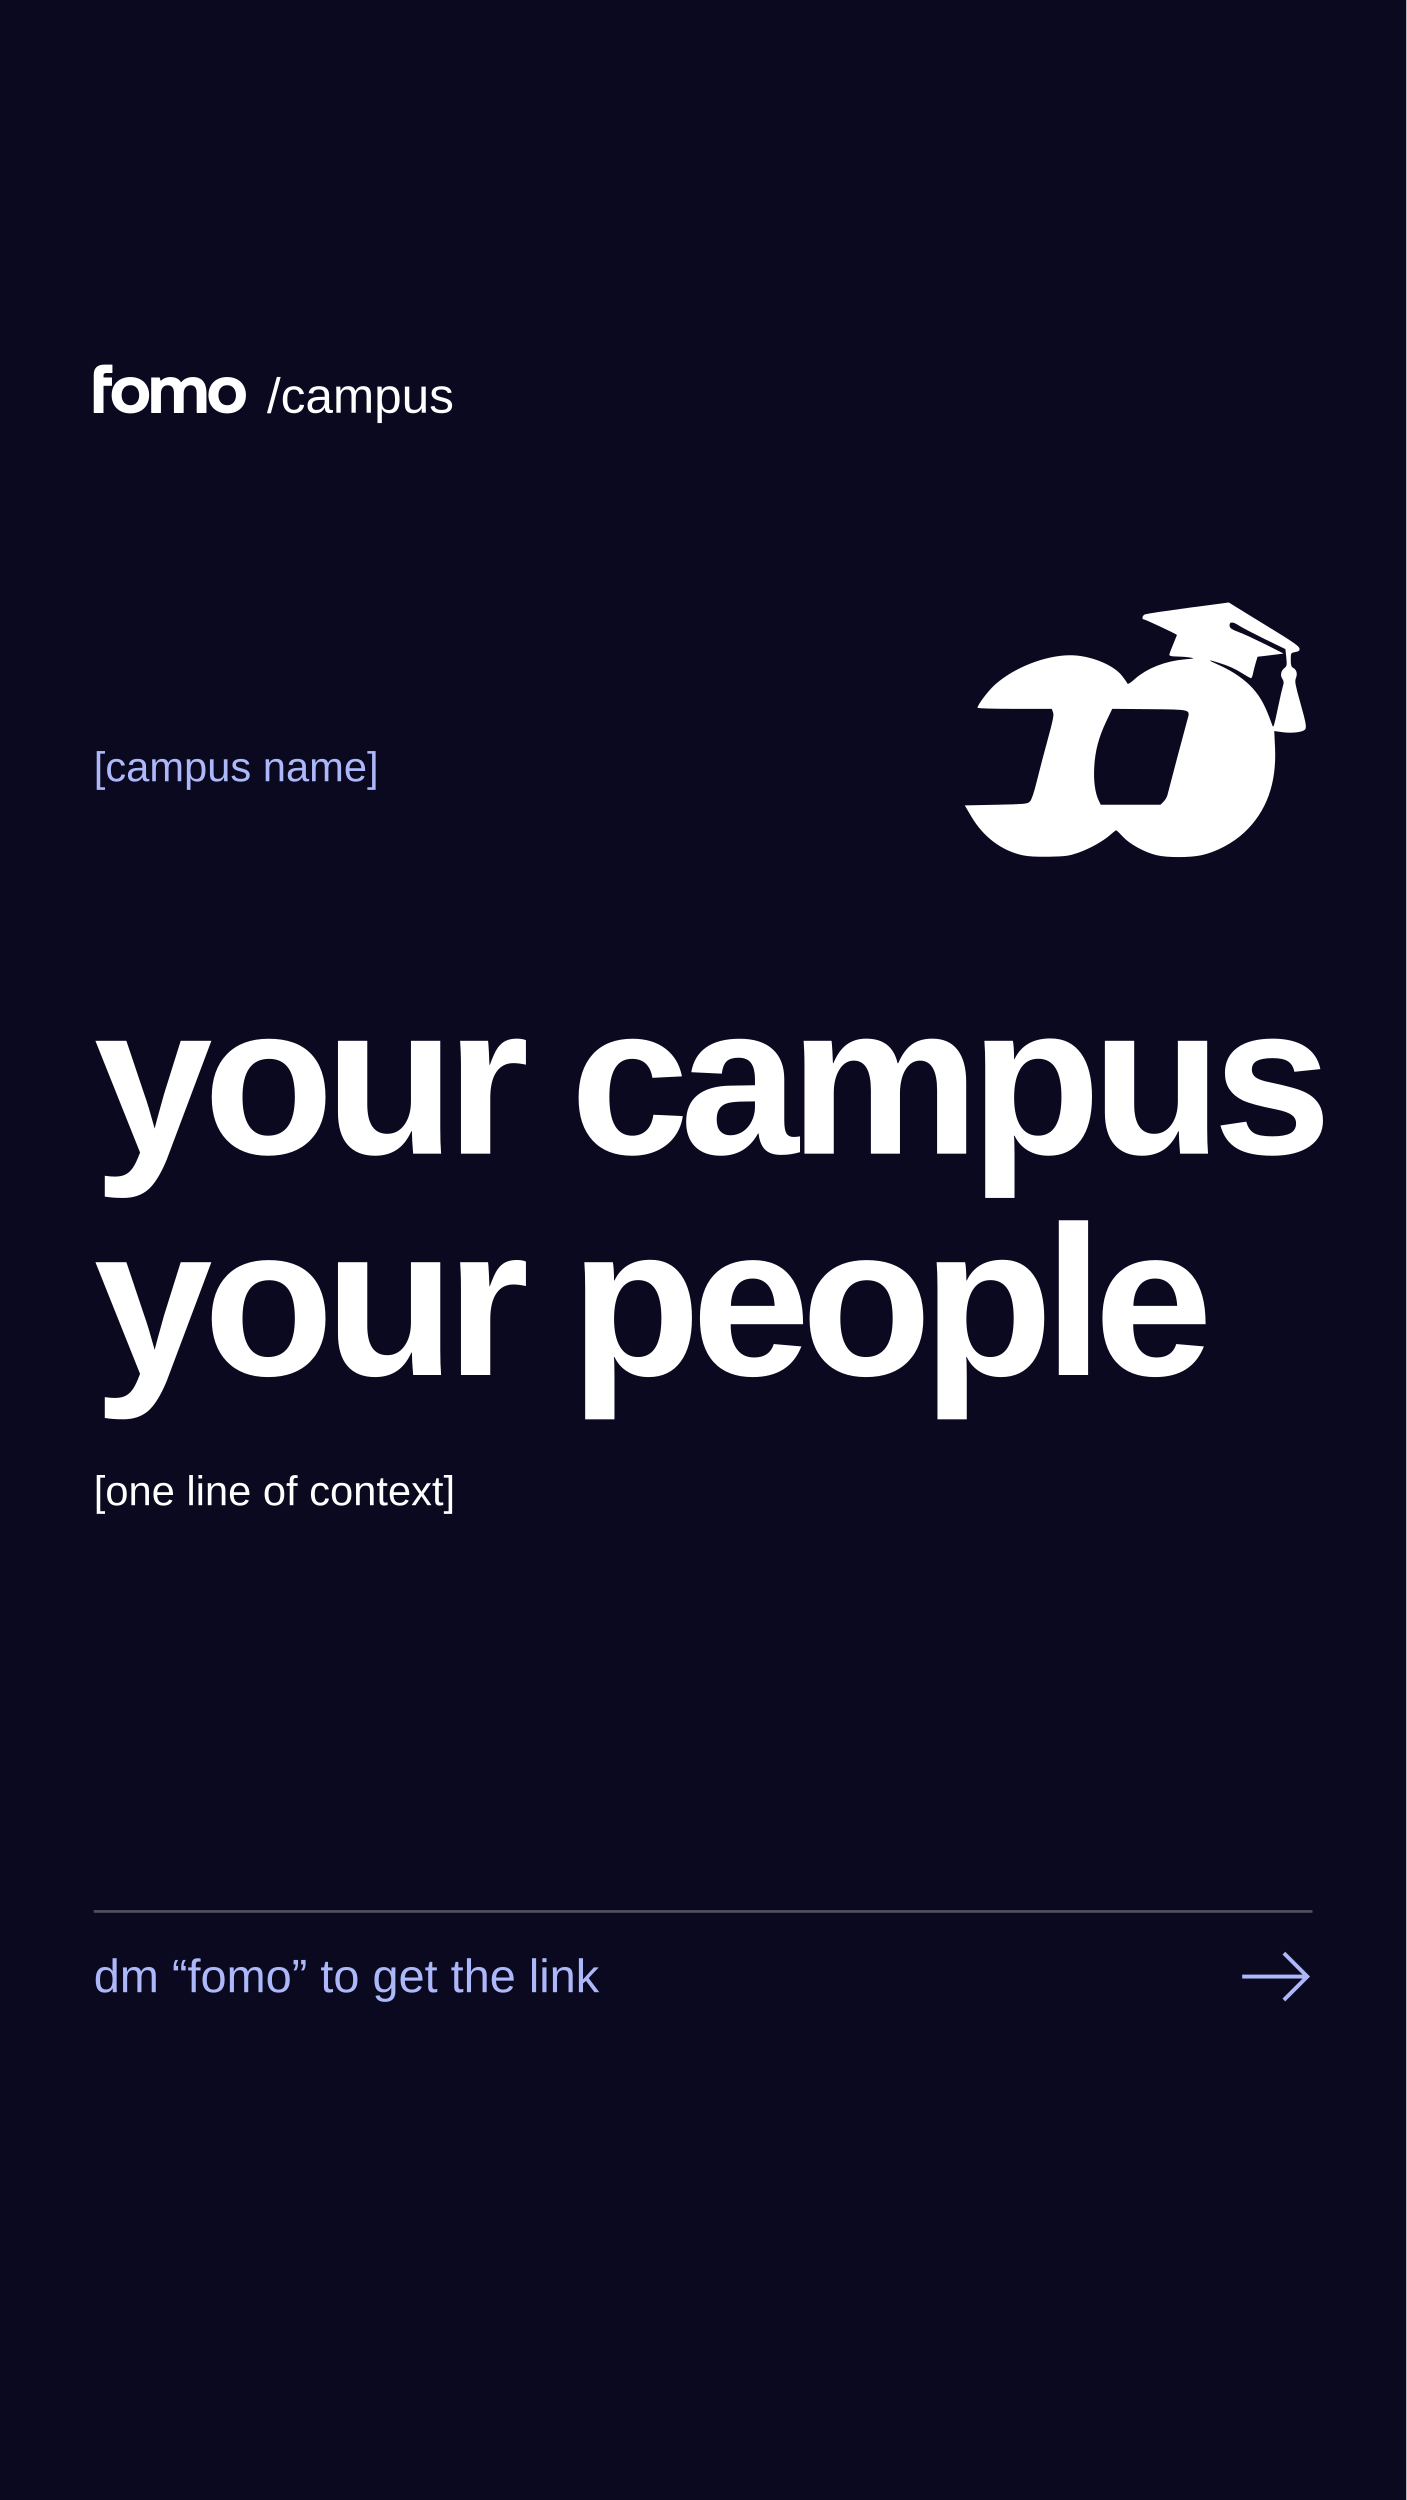
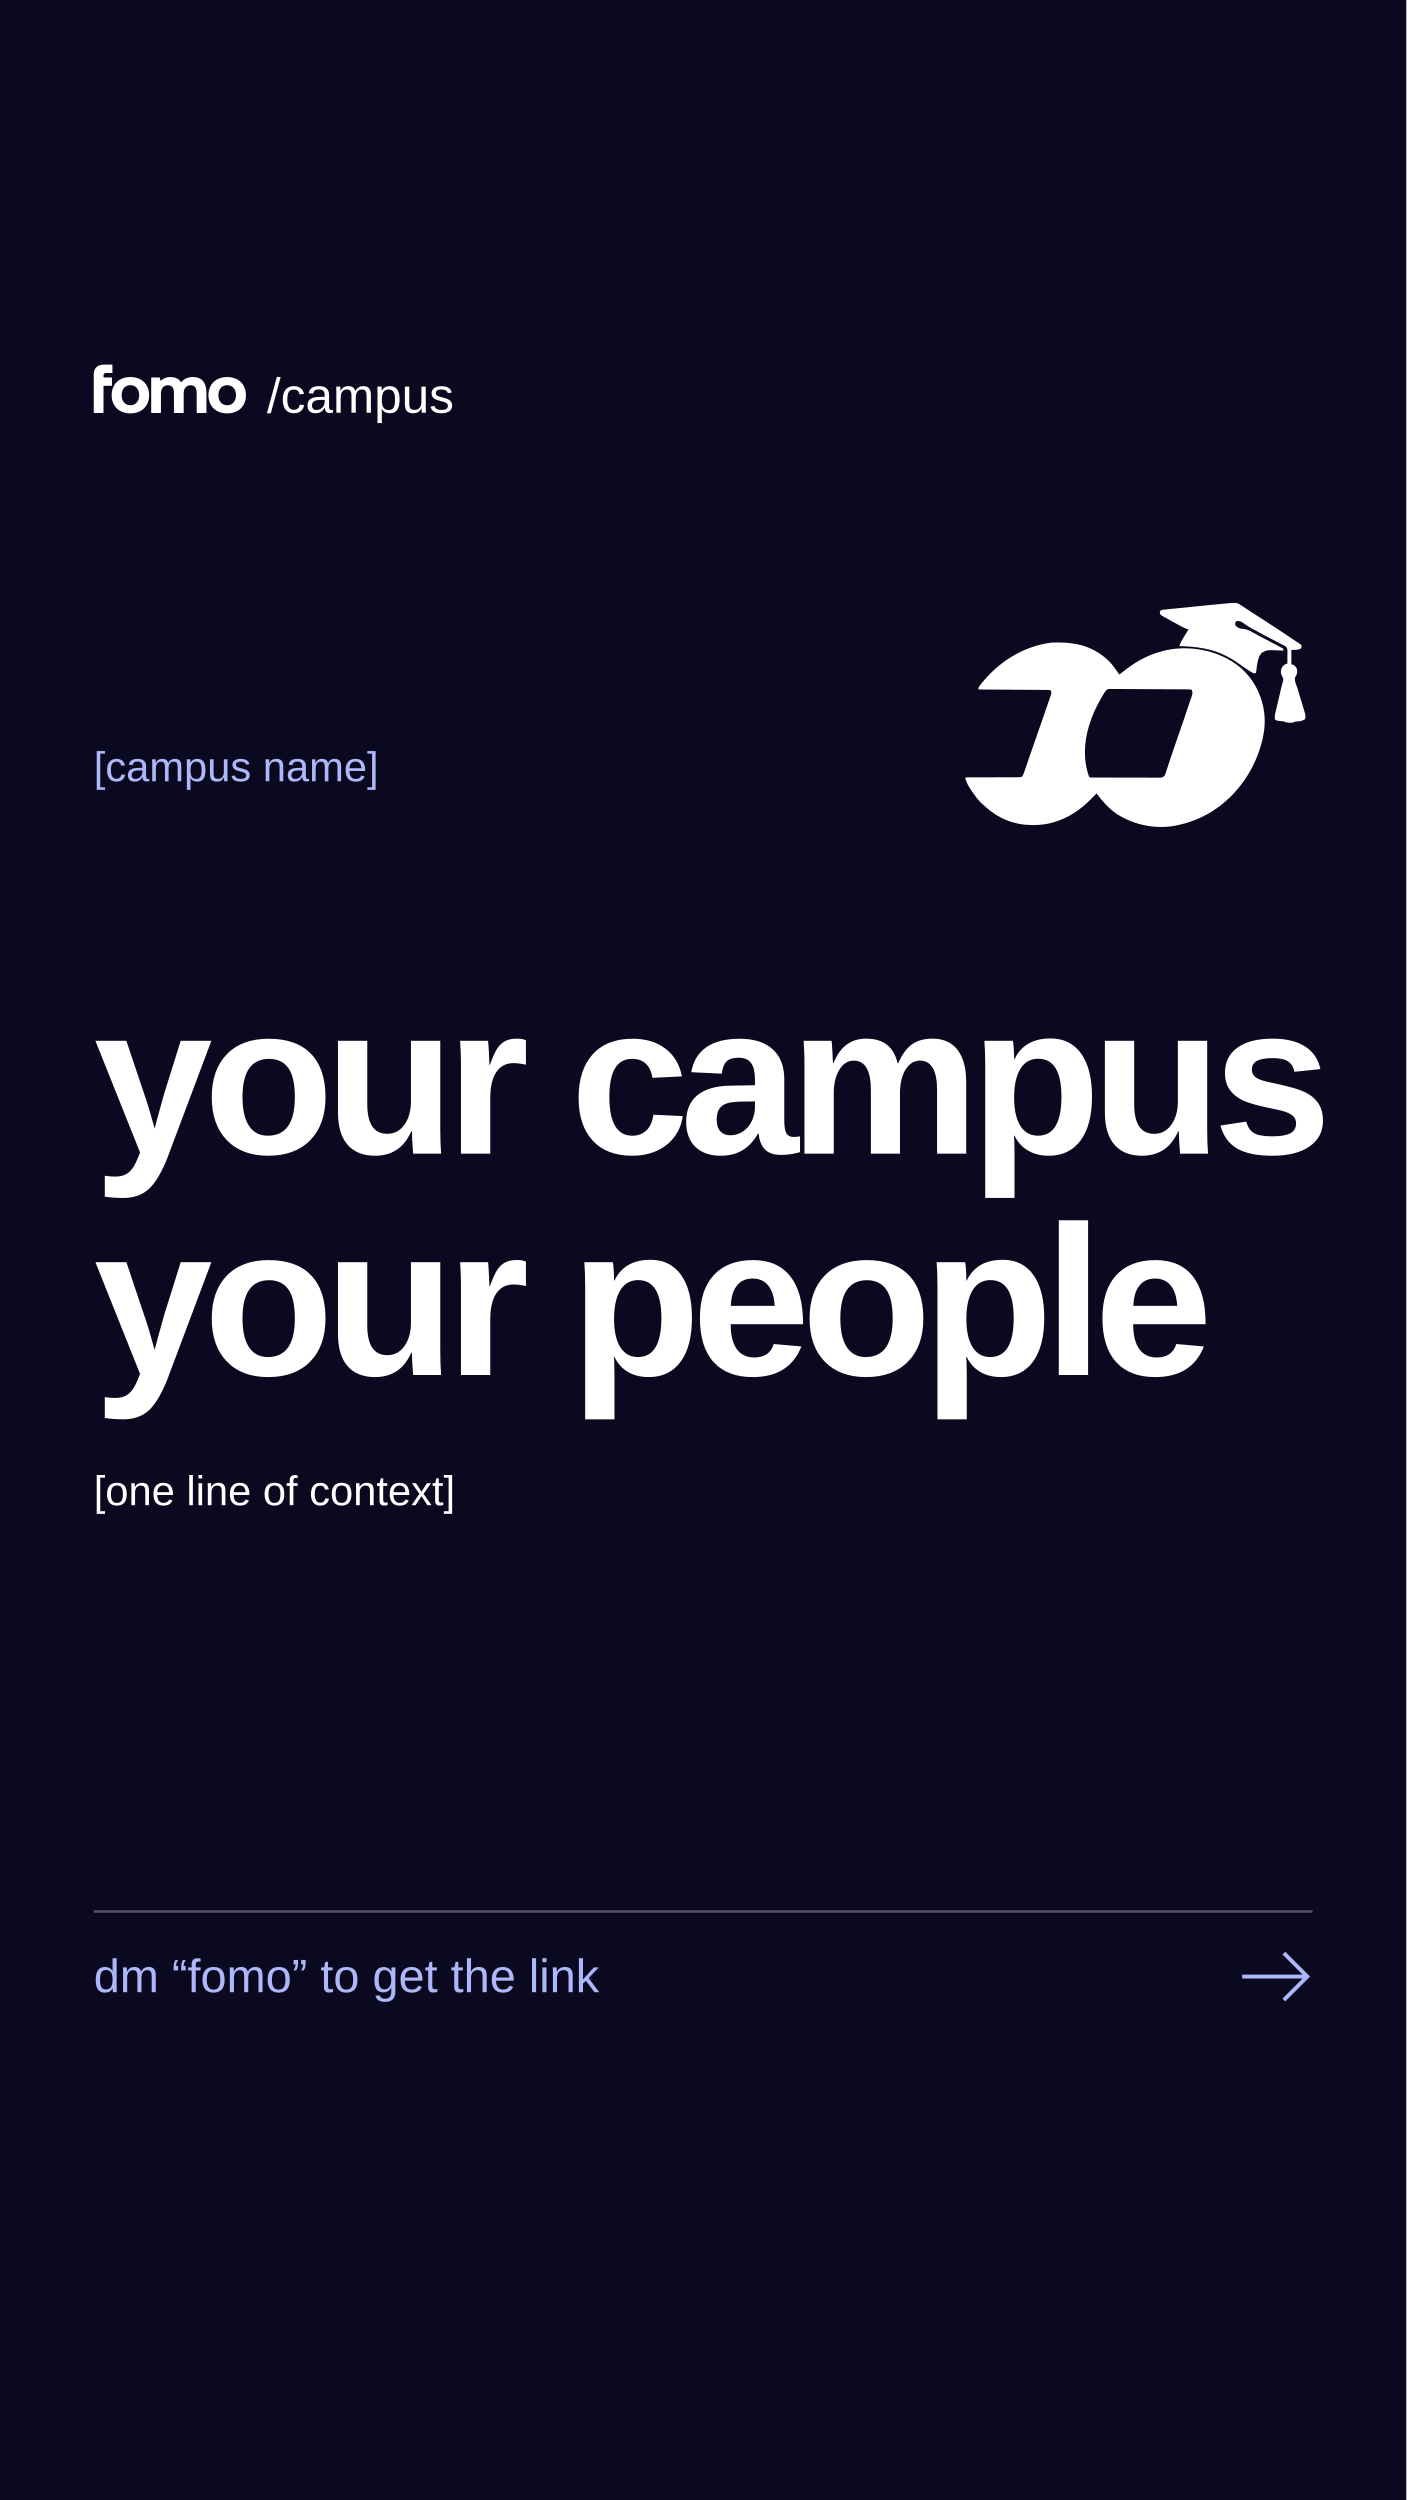
<svg xmlns="http://www.w3.org/2000/svg" xmlns:xlink="http://www.w3.org/1999/xlink" width="1080" height="1920" viewBox="0 0 1080 1920" role="img" aria-labelledby="title description">
  <defs>
    <style>text{font-family:Aeonik,Arial,sans-serif} .headline{font-size:164px;font-weight:700;letter-spacing:-7px} .label{font-size:32px;font-weight:500} .context{font-size:32px;font-weight:400}</style>
-     <symbol id="fomo-campus-mark" viewBox="0 0 277 209">
-       <path fill="currentColor" fill-rule="evenodd" d="M50.000,202.454 C33.705,198.818 19.538,188.090 10.253,172.354 L5.029,163.500 L29.489,163.000 C52.331,162.533 54.082,162.366 55.966,160.480 C57.311,159.134 59.166,153.631 61.529,143.980 C63.479,136.016 67.321,121.352 70.067,111.393 C74.100,96.764 74.866,92.778 74.054,90.643 L73.050,88.000 L44.025,88.000 C28.061,88.000 15.000,87.620 15.000,87.155 C15.000,84.902 23.310,73.879 28.577,69.146 C43.517,55.719 68.036,46.109 87.500,46.052 C102.601,46.008 121.019,53.288 127.932,62.034 C130.068,64.735 132.006,67.518 132.239,68.217 C132.507,69.020 134.620,67.729 137.974,64.713 C147.433,56.208 162.121,50.459 177.500,49.241 C184.793,48.664 185.146,48.542 181.500,47.861 C179.300,47.451 174.688,47.089 171.250,47.058 C166.932,47.018 165.008,46.614 165.027,45.750 C165.042,45.062 166.392,41.363 168.027,37.529 C169.662,33.695 171.000,30.400 171.000,30.207 C171.000,29.668 146.162,18.000 145.013,18.000 C143.327,18.000 143.878,15.133 145.750,14.166 C146.713,13.669 161.900,11.356 179.500,9.026 L211.500,4.790 L222.500,11.582 C228.550,15.318 240.925,22.925 250.000,28.486 C262.075,35.887 266.584,39.173 266.812,40.742 C267.067,42.496 266.477,43.008 263.562,43.554 C260.006,44.221 260.000,44.232 260.000,49.576 C260.000,53.844 260.392,55.139 261.932,55.964 C264.577,57.379 265.412,60.590 264.014,63.967 C263.006,66.401 263.472,69.011 267.423,83.051 C272.488,101.050 272.805,103.499 270.250,104.866 C267.154,106.523 259.669,107.120 253.291,106.219 L247.082,105.342 L247.691,118.089 C249.045,146.383 241.051,168.416 223.477,184.828 C214.722,193.004 201.645,199.940 190.303,202.424 C181.154,204.427 163.526,204.448 155.114,202.465 C145.752,200.258 133.808,193.693 128.583,187.881 C126.169,185.197 123.868,183.000 123.468,183.000 C123.069,183.000 121.062,184.519 119.007,186.375 C113.386,191.453 102.467,197.553 93.500,200.625 C86.454,203.039 83.772,203.397 71.000,203.635 C61.080,203.819 54.447,203.446 50.000,202.454 Z M160.505,160.586 C161.832,159.258 163.208,156.896 163.563,155.336 C164.261,152.261 177.252,103.223 179.227,96.207 C181.451,88.309 182.304,88.537 149.321,88.235 L120.360,87.970 L115.721,97.735 C109.729,110.347 106.933,121.000 106.271,133.746 C105.708,144.571 106.940,153.710 109.760,159.622 L111.370,163.000 L134.731,163.000 L158.091,163.000 L160.505,160.586 Z M250.034,86.896 C251.680,78.978 253.459,71.229 253.988,69.675 C254.713,67.543 254.566,66.268 253.391,64.474 C251.558,61.676 252.287,58.234 255.204,55.922 C256.976,54.518 257.119,53.620 256.495,47.800 L255.794,41.256 L239.647,33.406 C230.766,29.089 221.572,24.264 219.216,22.684 C214.490,19.516 211.678,19.728 212.180,23.213 C212.430,24.953 214.020,26.003 219.500,28.049 C223.350,29.486 232.777,33.823 240.449,37.688 L254.398,44.713 L249.949,45.317 C247.502,45.649 242.915,46.215 239.755,46.575 L234.009,47.229 L232.535,52.193 C231.725,54.923 230.772,58.697 230.419,60.579 C230.066,62.460 229.386,64.000 228.908,64.000 C228.430,64.000 225.645,62.468 222.718,60.597 C216.518,56.630 211.811,54.499 203.500,51.895 C194.387,49.040 194.604,49.632 204.245,53.924 C214.738,58.595 224.093,65.085 230.327,72.018 C236.619,79.017 240.381,86.148 245.558,100.893 C246.418,103.343 246.979,101.588 250.034,86.896 Z" />
+     <symbol id="fomo-campus-mark" viewBox="0 0 620 415">
+       <g fill="currentColor" fill-rule="evenodd">
+         <path d="M0 0 C0.381 0.25 0.381 0.25 2.306 1.515 C3.878 2.55 5.442 3.598 6.998 4.657 C9.732 6.515 12.509 8.298 15.292 10.079 C17.399 11.43 19.495 12.796 21.59 14.164 C24.88 16.307 28.187 18.422 31.504 20.523 C49.106 31.686 66.441 43.242 83.757 54.843 C87.17 57.13 90.585 59.413 94.013 61.676 C94.574 62.047 95.136 62.418 95.714 62.8 C97.17 63.763 98.628 64.722 100.087 65.682 C102.25 67.187 102.25 67.187 104.25 69.188 C104.125 71.688 104.125 71.688 103.25 74.188 C99.92 76.466 96.412 76.605 92.5 76.812 C91.469 76.874 91.469 76.874 86.25 77.188 C86.25 85.438 86.25 93.688 86.25 102.188 C87.57 102.517 88.89 102.847 90.25 103.188 C93.186 105.388 95.078 107.671 96.25 111.188 C96.961 116.546 96.293 120.019 93.027 124.352 C90.708 129.829 95.015 138.1 96.688 143.375 C99.934 153.769 103.084 164.192 106.126 174.648 C106.582 176.211 107.043 177.773 107.508 179.334 C108.163 181.539 108.804 183.747 109.441 185.957 C109.64 186.614 109.838 187.272 110.043 187.949 C111.102 191.689 111.539 194.473 110.25 198.188 C104.979 201.712 99.412 202.434 93.25 202.188 C92.944 202.349 92.944 202.349 91.395 203.164 C88.732 204.435 86.752 204.454 83.812 204.438 C82.886 204.443 81.959 204.448 81.004 204.453 C78.072 204.17 75.954 203.315 73.25 202.188 C71.039 201.879 71.039 201.879 68.875 201.75 C59.926 200.789 59.926 200.789 57.25 198.188 C56.676 190.935 59.254 183.051 60.902 176.047 C61.166 174.91 61.428 173.773 61.691 172.635 C62.238 170.271 62.788 167.908 63.343 165.546 C64.049 162.533 64.748 159.518 65.444 156.502 C66.114 153.6 66.79 150.698 67.465 147.797 C67.589 147.259 67.589 147.259 68.219 144.539 C70.17 136.237 70.17 136.237 71.436 132.618 C72.439 129.624 72.221 128.175 71.25 125.188 C70.734 124.259 70.219 123.331 69.688 122.375 C67.648 117.853 67.231 113.939 68.977 109.227 C71.014 105.3 73.119 103.036 77.25 101.188 C77.91 101.188 78.57 101.188 79.25 101.188 C79.33 97.308 79.35 93.434 79.317 89.554 C79.314 88.237 79.327 86.92 79.356 85.603 C79.581 74.805 79.581 74.805 76.586 71.166 C74.22 69.539 71.868 68.365 69.25 67.188 C67.39 66.189 65.532 65.186 63.676 64.18 C62.166 63.406 60.657 62.632 59.143 61.865 C56.393 60.469 53.652 59.054 50.91 57.641 C50.353 57.354 49.796 57.067 49.223 56.772 C41.778 52.927 34.443 48.882 27.102 44.844 C24.172 43.233 21.236 41.643 18.273 40.094 C12.833 37.246 7.855 34.277 3.02 30.48 C-0.601 27.835 -4.037 26.039 -8.625 26.438 C-10.75 27.188 -10.75 27.188 -11.75 28.188 C-12.125 31 -12.125 31 -11.75 34.188 C-7.513 38.673 -2.735 40.104 3.273 40.398 C9.259 41.042 13.924 43.743 19.125 46.625 C20.657 47.45 22.189 48.275 23.722 49.099 C25.262 49.929 26.798 50.767 28.334 51.605 C31.714 53.44 35.119 55.223 38.531 56.998 C41.6 58.598 44.657 60.22 47.714 61.844 C50.058 63.086 52.407 64.318 54.756 65.549 C57.322 66.898 59.879 68.263 62.438 69.625 C62.925 69.879 62.925 69.879 65.395 71.166 C66.289 71.646 67.184 72.126 68.105 72.621 C68.906 73.044 69.707 73.468 70.532 73.904 C71.099 74.328 71.666 74.751 72.25 75.188 C72.25 76.177 72.25 77.168 72.25 78.188 C71.151 78.125 70.052 78.063 68.92 77.999 C43.085 76.883 43.085 76.883 34.25 82.188 C27.439 89.664 26.212 102.172 25.144 111.841 C24.906 113.925 24.906 113.925 24.25 117.188 C21.25 118.188 21.25 118.188 18.527 116.992 C17.406 116.363 16.294 115.718 15.188 115.062 C14.58 114.71 13.972 114.357 13.346 113.994 C8.089 110.861 3.173 107.315 -1.75 103.688 C-9.148 98.237 -16.625 93.466 -24.75 89.188 C-25.316 88.881 -25.883 88.575 -26.466 88.259 C-52.526 74.198 -80.598 71.188 -109.75 70.188 C-108.162 64.183 -104.98 59.26 -101.75 54 C-101.203 53.098 -100.657 52.197 -100.094 51.268 C-95.861 44.3 -95.861 44.3 -93.75 41.188 C-94.612 40.923 -95.473 40.659 -96.361 40.387 C-99.744 39.256 -102.842 37.695 -105.969 35.992 C-106.545 35.683 -107.121 35.375 -107.714 35.056 C-109.562 34.063 -111.406 33.063 -113.25 32.062 C-114.516 31.379 -115.782 30.696 -117.048 30.013 C-123.518 26.517 -129.979 23.004 -136.375 19.375 C-136.646 19.222 -136.646 19.222 -138.018 18.447 C-140.228 17.172 -141.932 16.005 -143.75 14.188 C-144 11.688 -144 11.688 -143.75 9.188 C-141.368 6.806 -140.56 6.841 -137.29 6.505 C-136.35 6.404 -135.41 6.303 -134.442 6.199 C-133.924 6.148 -133.924 6.148 -131.301 5.891 C-130.209 5.776 -129.117 5.662 -127.991 5.545 C-124.98 5.23 -121.968 4.927 -118.955 4.627 C-116.426 4.374 -113.899 4.115 -111.371 3.855 C-103.213 3.02 -95.052 2.208 -86.891 1.4 C-84.737 1.186 -82.584 0.972 -80.43 0.757 C-71.143 -0.17 -61.855 -1.084 -52.566 -1.986 C-50.513 -2.186 -48.46 -2.388 -46.408 -2.591 C-43.148 -2.912 -39.887 -3.226 -36.627 -3.536 C-34.875 -3.703 -33.123 -3.877 -31.372 -4.051 C-8.751 -6.169 -8.751 -6.169 0 0 Z " fill="currentColor" transform="translate(496.75,16.8125)" id="graduation-cap" />
+         <path d="M0 0 C0.334 -0.005 0.334 -0.005 2.026 -0.03 C35.306 -0.419 64.488 6.477 89.801 29.238 C90.184 29.581 90.184 29.581 92.125 31.312 C98.284 37.128 102.994 43.789 107.761 50.741 C109.059 52.61 110.417 54.431 111.801 56.238 C112.456 55.693 113.11 55.148 113.785 54.586 C135.692 36.436 158.906 22.309 186.801 15.238 C187.536 15.044 188.272 14.849 189.029 14.648 C222.008 6.26 258.766 9.745 289.801 23.238 C290.489 23.536 291.178 23.833 291.887 24.14 C315.49 34.578 335.991 51.705 348.801 74.238 C349.161 74.872 349.521 75.506 349.893 76.159 C365.526 104.281 369.958 135.83 362.801 167.238 C362.629 167.999 362.458 168.76 362.281 169.544 C350.348 221.049 318.521 267.61 273.594 295.941 C254.204 307.791 234.057 315.773 211.801 320.238 C211.502 320.298 211.502 320.298 209.992 320.602 C174.894 327.278 137.487 319.563 107.488 300.426 C93.103 290.303 82.155 278.326 71.801 264.238 C68.857 267.165 65.943 270.117 63.051 273.094 C43.793 292.806 22.475 307.371 -4.262 314.988 C-4.609 315.088 -4.609 315.088 -6.369 315.591 C-17.371 318.551 -28.393 319.631 -39.762 319.613 C-40.365 319.613 -40.969 319.612 -41.591 319.612 C-72.15 319.486 -100.351 308.257 -122.715 287.512 C-124.06 286.281 -125.416 285.061 -126.829 283.909 C-131.425 280.147 -135.019 276.047 -138.574 271.301 C-138.854 270.931 -138.854 270.931 -140.267 269.058 C-147.312 259.582 -155.16 248.829 -158.199 237.238 C-157.199 236.238 -157.199 236.238 -155.554 236.114 C-155.195 236.114 -155.195 236.114 -153.379 236.114 C-152.557 236.111 -151.735 236.109 -150.889 236.106 C-149.981 236.108 -149.073 236.11 -148.137 236.112 C-147.662 236.111 -147.662 236.111 -145.255 236.107 C-143.182 236.103 -141.109 236.101 -139.036 236.1 C-134.637 236.097 -130.239 236.075 -125.84 236.055 C-117.64 236.017 -109.441 235.985 -101.241 235.988 C-95.547 235.99 -89.853 235.965 -84.159 235.926 C-81.984 235.915 -79.81 235.914 -77.635 235.922 C-74.596 235.931 -71.559 235.91 -68.52 235.882 C-67.616 235.892 -66.712 235.902 -65.781 235.913 C-63.48 235.874 -61.431 235.795 -59.199 235.238 C-57.222 232.975 -57.222 232.975 -56.199 230.238 C-56.049 229.877 -56.049 229.877 -55.287 228.046 C-55.034 227.307 -54.781 226.568 -54.52 225.807 C-54.225 224.954 -53.929 224.101 -53.625 223.222 C-53.313 222.303 -53.001 221.384 -52.68 220.438 C-52.345 219.467 -52.01 218.496 -51.665 217.495 C-50.567 214.307 -49.477 211.116 -48.387 207.926 C-47.618 205.689 -46.848 203.452 -46.078 201.216 C-45.688 200.085 -45.299 198.955 -44.91 197.824 C-44.717 197.263 -44.523 196.703 -44.324 196.125 C-43.737 194.417 -43.149 192.708 -42.562 191 C-39.445 181.928 -36.273 172.877 -33.085 163.829 C-30.438 156.305 -27.818 148.772 -25.199 141.238 C-25.01 140.693 -25.01 140.693 -24.05 137.935 C-21.733 131.275 -19.426 124.611 -17.137 117.941 C-16.101 114.925 -15.062 111.911 -14.015 108.9 C-12.847 105.543 -11.696 102.18 -10.547 98.816 C-10.192 97.805 -9.838 96.793 -9.473 95.751 C-9.315 95.284 -9.315 95.284 -8.516 92.923 C-8.236 92.111 -7.956 91.299 -7.668 90.462 C-7.144 87.979 -7.261 86.586 -8.199 84.238 C-10.694 82.991 -12.393 83.1 -15.185 83.08 C-16.24 83.07 -17.294 83.06 -18.381 83.05 C-19.554 83.044 -20.727 83.039 -21.901 83.033 C-23.133 83.023 -24.364 83.013 -25.596 83.003 C-28.945 82.976 -32.294 82.955 -35.643 82.935 C-39.141 82.913 -42.639 82.886 -46.137 82.859 C-52.764 82.809 -59.39 82.764 -66.016 82.721 C-73.559 82.672 -81.102 82.617 -88.645 82.561 C-104.163 82.447 -119.681 82.341 -135.199 82.238 C-135.199 78.256 -133.316 76.355 -130.949 73.363 C-130.725 73.077 -130.725 73.077 -129.591 71.629 C-99.67 33.987 -57.047 7.132 -9.063 0.45 C-6.043 0.107 -3.037 0.037 0 0 Z M85.796 87.473 C85.467 88.055 85.139 88.638 84.801 89.238 C84.204 90.127 83.608 91.016 82.993 91.931 C81.328 94.816 79.668 97.702 78.051 100.613 C77.748 101.154 77.446 101.696 77.135 102.253 C56.446 139.508 44.401 184.136 55.855 226.273 C58.318 234.756 58.318 234.756 59.801 236.238 C61.436 236.341 63.077 236.373 64.716 236.379 C65.248 236.382 65.248 236.382 67.94 236.396 C69.13 236.397 70.319 236.398 71.509 236.399 C72.754 236.404 73.999 236.409 75.244 236.414 C78.634 236.428 82.025 236.434 85.415 236.438 C87.533 236.441 89.65 236.446 91.767 236.45 C98.388 236.464 105.009 236.473 111.629 236.477 C119.278 236.482 126.927 236.499 134.576 236.528 C140.483 236.55 146.39 236.56 152.298 236.561 C155.828 236.562 159.358 236.568 162.889 236.586 C166.21 236.602 169.532 236.605 172.854 236.596 C174.073 236.595 175.292 236.599 176.511 236.609 C178.175 236.622 179.84 236.614 181.505 236.606 C181.971 236.607 181.971 236.607 184.328 236.61 C187.274 236.167 188.63 235.243 190.801 233.238 C191.826 231.269 191.826 231.269 192.577 228.99 C192.87 228.127 193.162 227.263 193.463 226.373 C193.766 225.431 194.07 224.49 194.383 223.52 C194.714 222.531 195.045 221.542 195.385 220.524 C196.286 217.828 197.174 215.128 198.058 212.427 C198.991 209.588 199.939 206.754 200.887 203.919 C201.273 202.767 201.658 201.614 202.044 200.462 C202.235 199.888 202.427 199.315 202.624 198.725 C203.21 196.972 203.793 195.219 204.377 193.465 C207.713 183.444 211.177 173.469 214.683 163.506 C220.927 145.762 227.018 127.969 232.861 110.088 C233.957 106.744 235.087 103.418 236.28 100.107 C236.399 99.771 236.399 99.771 237.001 98.067 C237.451 96.798 237.911 95.532 238.385 94.271 C239.795 90.248 239.98 87.345 238.801 83.238 C236.124 81.9 234.056 82.094 231.058 82.071 C230.464 82.065 229.871 82.059 229.259 82.053 C227.261 82.035 225.264 82.024 223.267 82.014 C221.838 82.002 220.409 81.991 218.98 81.979 C214.279 81.943 209.579 81.917 204.879 81.895 C204.079 81.891 203.28 81.887 202.456 81.883 C194.917 81.846 187.378 81.815 179.839 81.793 C170.194 81.766 160.549 81.715 150.904 81.633 C144.124 81.577 137.344 81.548 130.563 81.539 C126.512 81.533 122.463 81.515 118.413 81.468 C114.601 81.424 110.79 81.413 106.977 81.428 C105.58 81.428 104.183 81.416 102.786 81.39 C90.014 81.172 90.014 81.172 85.796 87.473 Z " fill="currentColor" transform="translate(170.1992,80.76172)" id="fomo-eyes" />
+       </g>
    </symbol>
    <symbol id="fomo-wordmark" viewBox="0 0 352 113" fill="none">
      <path d="M0.003 23.325C0.003 8.468 7.991 0 24.923 0H42.105C42.675 0 43.134 0.46 43.134 1.029V18.462C43.134 19.031 42.675 19.49 42.105 19.49H28.757C24.443 19.49 22.526 21.408 22.526 25.561V28.685C22.526 29.255 22.985 29.714 23.555 29.714H41.076C41.646 29.714 42.105 30.174 42.105 30.743V48.014C42.105 48.584 41.646 49.043 41.076 49.043H23.555C22.985 49.043 22.526 49.503 22.526 50.072V110.797C22.526 111.366 22.066 111.826 21.497 111.826H1.029C0.46 111.826 0 111.366 0 110.797V23.325H0.003Z" fill="currentColor" />
      <path d="M41.381 70.769C41.381 45.528 58.636 28.757 84.673 28.757C110.711 28.757 127.965 45.531 127.965 70.769C127.965 96.008 110.711 112.782 84.673 112.782C58.636 112.782 41.381 96.008 41.381 70.769ZM104.959 70.769C104.959 57.192 97.291 47.606 84.67 47.606C72.049 47.606 64.384 57.192 64.384 70.769C64.384 84.347 72.052 93.933 84.67 93.933C97.287 93.933 104.959 84.347 104.959 70.769Z" fill="currentColor" />
      <path d="M260.369 65.978V110.796C260.369 111.366 259.909 111.825 259.34 111.825H238.872C238.302 111.825 237.843 111.366 237.843 110.796V65.817C237.843 53.995 233.371 47.767 223.785 47.767C214.199 47.767 207.491 54.794 207.81 67.415V110.796C207.81 111.366 207.35 111.825 206.781 111.825H186.313C185.744 111.825 185.284 111.366 185.284 110.796V65.817C185.284 53.995 180.812 47.767 171.065 47.767C161.318 47.767 155.251 55.117 155.251 66.616V110.796C155.251 111.366 154.792 111.825 154.222 111.825H133.754C133.185 111.825 132.725 111.366 132.725 110.796V30.746C132.725 30.177 133.185 29.717 133.754 29.717H151.571C152.044 29.717 152.456 30.039 152.569 30.495L154.088 36.58C154.246 37.211 155.028 37.447 155.501 37.002C160.183 32.615 166.476 28.757 177.451 28.757C186.961 28.757 195.882 31.703 201.246 40.284C201.565 40.791 202.281 40.836 202.652 40.362C208.307 33.136 217.317 28.757 229.687 28.757C245.662 28.757 260.358 37.063 260.358 65.978H260.369Z" fill="currentColor" />
      <path d="M265.029 70.769C265.029 45.528 282.284 28.757 308.321 28.757C334.359 28.757 351.613 45.531 351.613 70.769C351.613 96.008 334.359 112.782 308.321 112.782C282.284 112.782 265.029 96.008 265.029 70.769ZM328.607 70.769C328.607 57.192 320.939 47.606 308.318 47.606C295.697 47.606 288.032 57.192 288.032 70.769C288.032 84.347 295.7 93.933 308.318 93.933C320.935 93.933 328.607 84.347 328.607 70.769Z" fill="currentColor" />
    </symbol>
  </defs>
  <g id="background">
    <rect width="1080" height="1920" fill="#0B091F" />
  </g>
  <g id="brand" color="#FFFFFF">
    <use href="#fomo-wordmark" xlink:href="#fomo-wordmark" x="72" y="280" width="117" height="37.560" />
    <text x="205" y="317" fill="#FFFFFF" font-size="38" font-weight="500">/campus</text>
-     <use href="#fomo-campus-mark" xlink:href="#fomo-campus-mark" x="736" y="458" width="272" height="205.227" />
+     <use href="#fomo-campus-mark" xlink:href="#fomo-campus-mark" x="736" y="458" width="272" height="182.065" />
  </g>
  <g id="editable-message">
    <text x="72" y="600" class="label" fill="#ACB8F9">[campus name]</text>
    <text x="72" y="886" class="headline" fill="#FFFFFF">your campus</text>
    <text x="72" y="1056" class="headline" fill="#FFFFFF">your people</text>
    <text x="72" y="1156" class="context" fill="#FFFFFF">[one line of context]</text>
  </g>
  <g id="editable-call-to-action">
    <path d="M72 1468 H1008" stroke="#FFFFFF" stroke-opacity=".3" stroke-width="2" />
    <text x="72" y="1530" fill="#ACB8F9" font-size="36" font-weight="500">dm “fomo” to get the link</text>
    <path d="M954 1518 H1004 M986 1500 L1004 1518 L986 1536" fill="none" stroke="#ACB8F9" stroke-width="3" />
  </g>
</svg>
